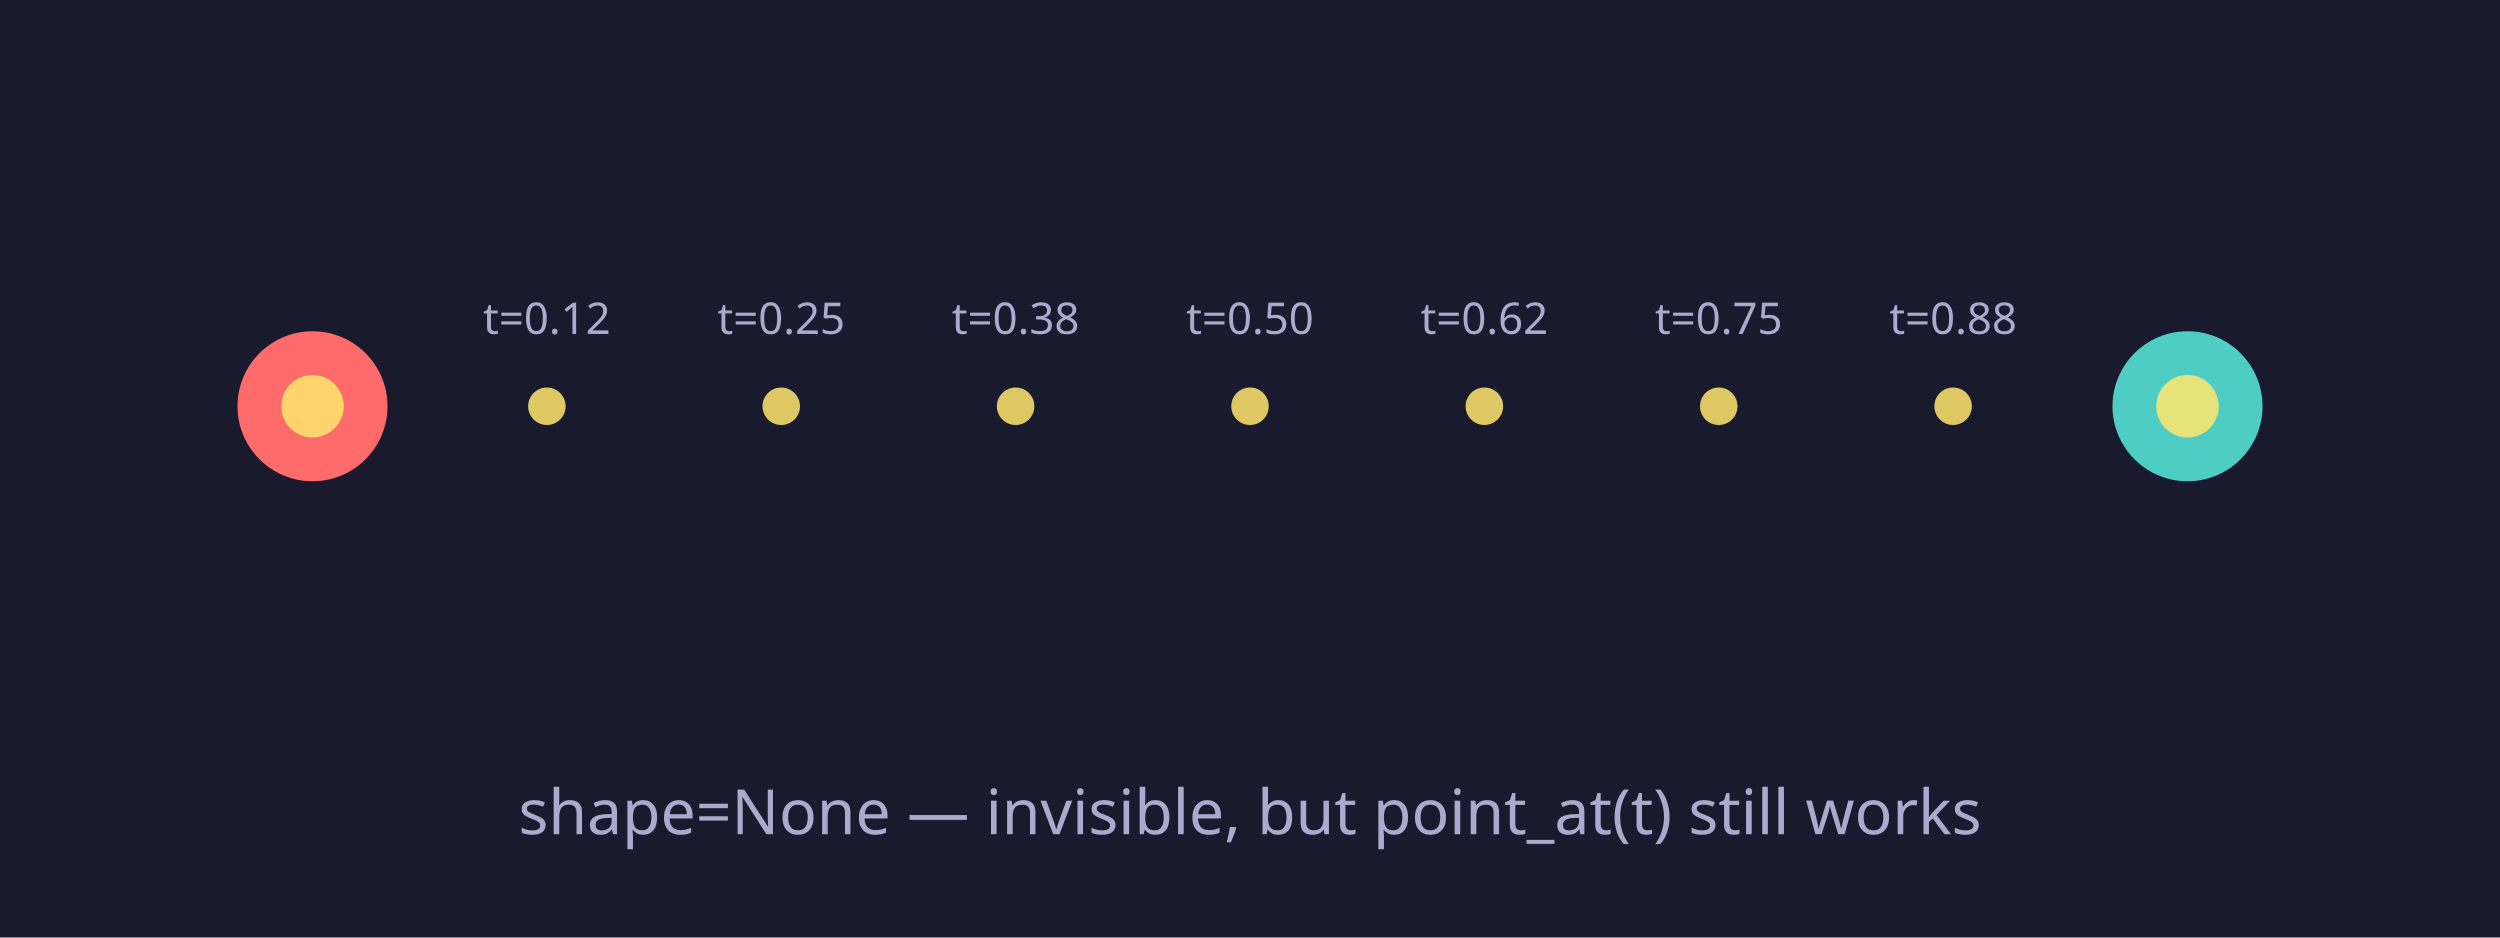
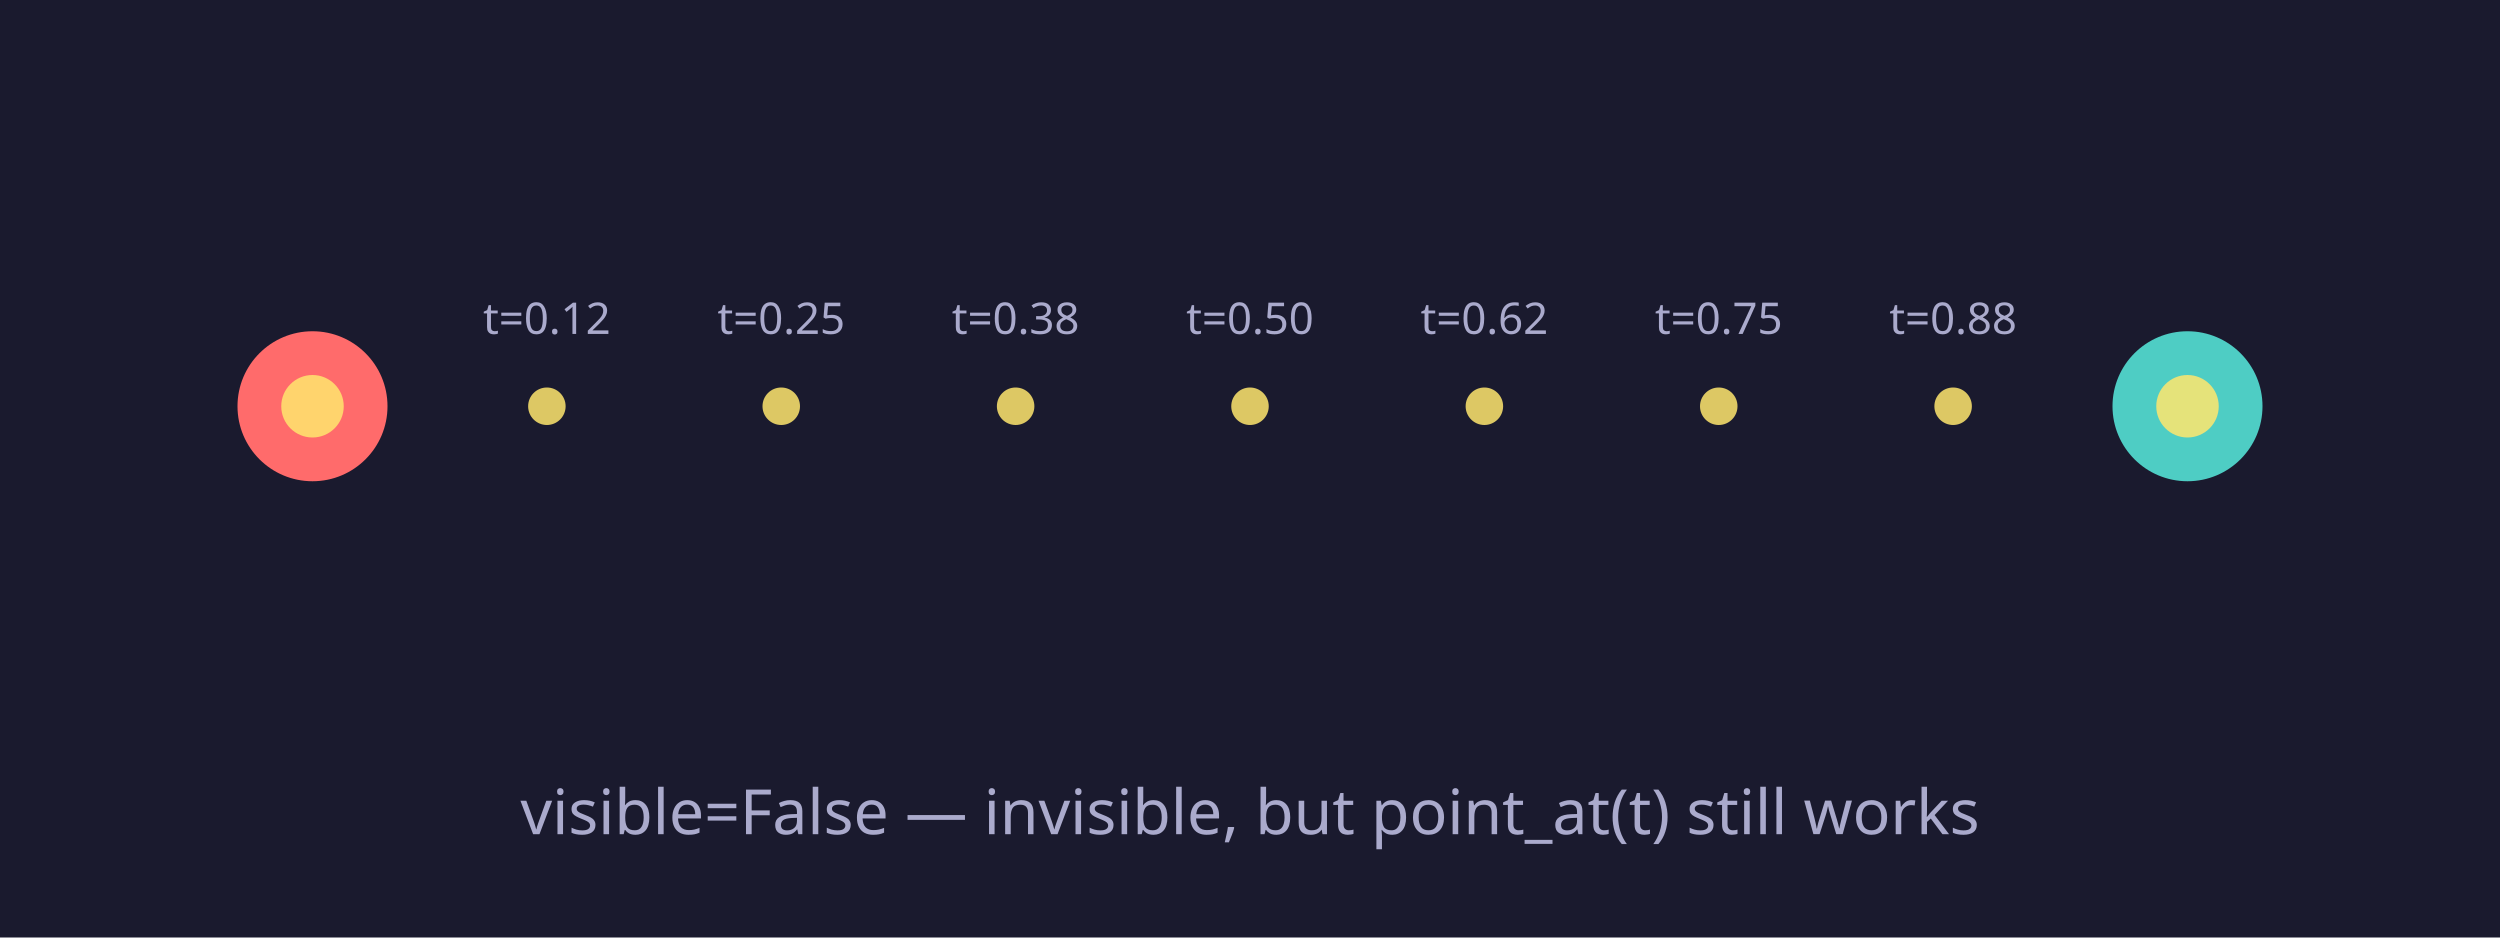
<svg xmlns="http://www.w3.org/2000/svg" width="400" height="150" viewBox="0 0 400 150">
  <rect width="100%" height="100%" fill="#1a1a2e" />
  <circle cx="50" cy="65" r="12.0" fill="#ff6b6b" />
  <circle cx="350" cy="65" r="12.0" fill="#4ecdc4" />
  <circle cx="50.0" cy="65.0" r="5.0" fill="#ffe66d" opacity="0.85" />
  <circle cx="87.5" cy="65.0" r="3.0" fill="#ffe66d" opacity="0.85" />
  <text x="87.5" y="51.0" font-size="7.0" font-family="sans-serif" font-style="normal" font-weight="normal" fill="#aaaacc" text-anchor="middle" dominant-baseline="middle">t=0.12</text>
  <circle cx="125.0" cy="65.0" r="3.0" fill="#ffe66d" opacity="0.85" />
  <text x="125.0" y="51.0" font-size="7.0" font-family="sans-serif" font-style="normal" font-weight="normal" fill="#aaaacc" text-anchor="middle" dominant-baseline="middle">t=0.25</text>
  <circle cx="162.5" cy="65.0" r="3.0" fill="#ffe66d" opacity="0.85" />
  <text x="162.5" y="51.0" font-size="7.0" font-family="sans-serif" font-style="normal" font-weight="normal" fill="#aaaacc" text-anchor="middle" dominant-baseline="middle">t=0.38</text>
  <circle cx="200.0" cy="65.0" r="3.0" fill="#ffe66d" opacity="0.85" />
  <text x="200.0" y="51.0" font-size="7.0" font-family="sans-serif" font-style="normal" font-weight="normal" fill="#aaaacc" text-anchor="middle" dominant-baseline="middle">t=0.50</text>
  <circle cx="237.5" cy="65.0" r="3.0" fill="#ffe66d" opacity="0.85" />
  <text x="237.5" y="51.0" font-size="7.0" font-family="sans-serif" font-style="normal" font-weight="normal" fill="#aaaacc" text-anchor="middle" dominant-baseline="middle">t=0.62</text>
  <circle cx="275.0" cy="65.0" r="3.0" fill="#ffe66d" opacity="0.85" />
  <text x="275.0" y="51.0" font-size="7.0" font-family="sans-serif" font-style="normal" font-weight="normal" fill="#aaaacc" text-anchor="middle" dominant-baseline="middle">t=0.75</text>
  <circle cx="312.5" cy="65.0" r="3.0" fill="#ffe66d" opacity="0.85" />
  <text x="312.5" y="51.0" font-size="7.0" font-family="sans-serif" font-style="normal" font-weight="normal" fill="#aaaacc" text-anchor="middle" dominant-baseline="middle">t=0.88</text>
  <circle cx="350.0" cy="65.0" r="5.0" fill="#ffe66d" opacity="0.85" />
-   <text x="200" y="130" font-size="10.0" font-family="sans-serif" font-style="normal" font-weight="normal" fill="#aaaacc" text-anchor="middle" dominant-baseline="middle">shape=None — invisible, but point_at(t) still works</text>
+   <text x="200" y="130" font-size="10.0" font-family="sans-serif" font-style="normal" font-weight="normal" fill="#aaaacc" text-anchor="middle" dominant-baseline="middle">visible=False — invisible, but point_at(t) still works</text>
</svg>
